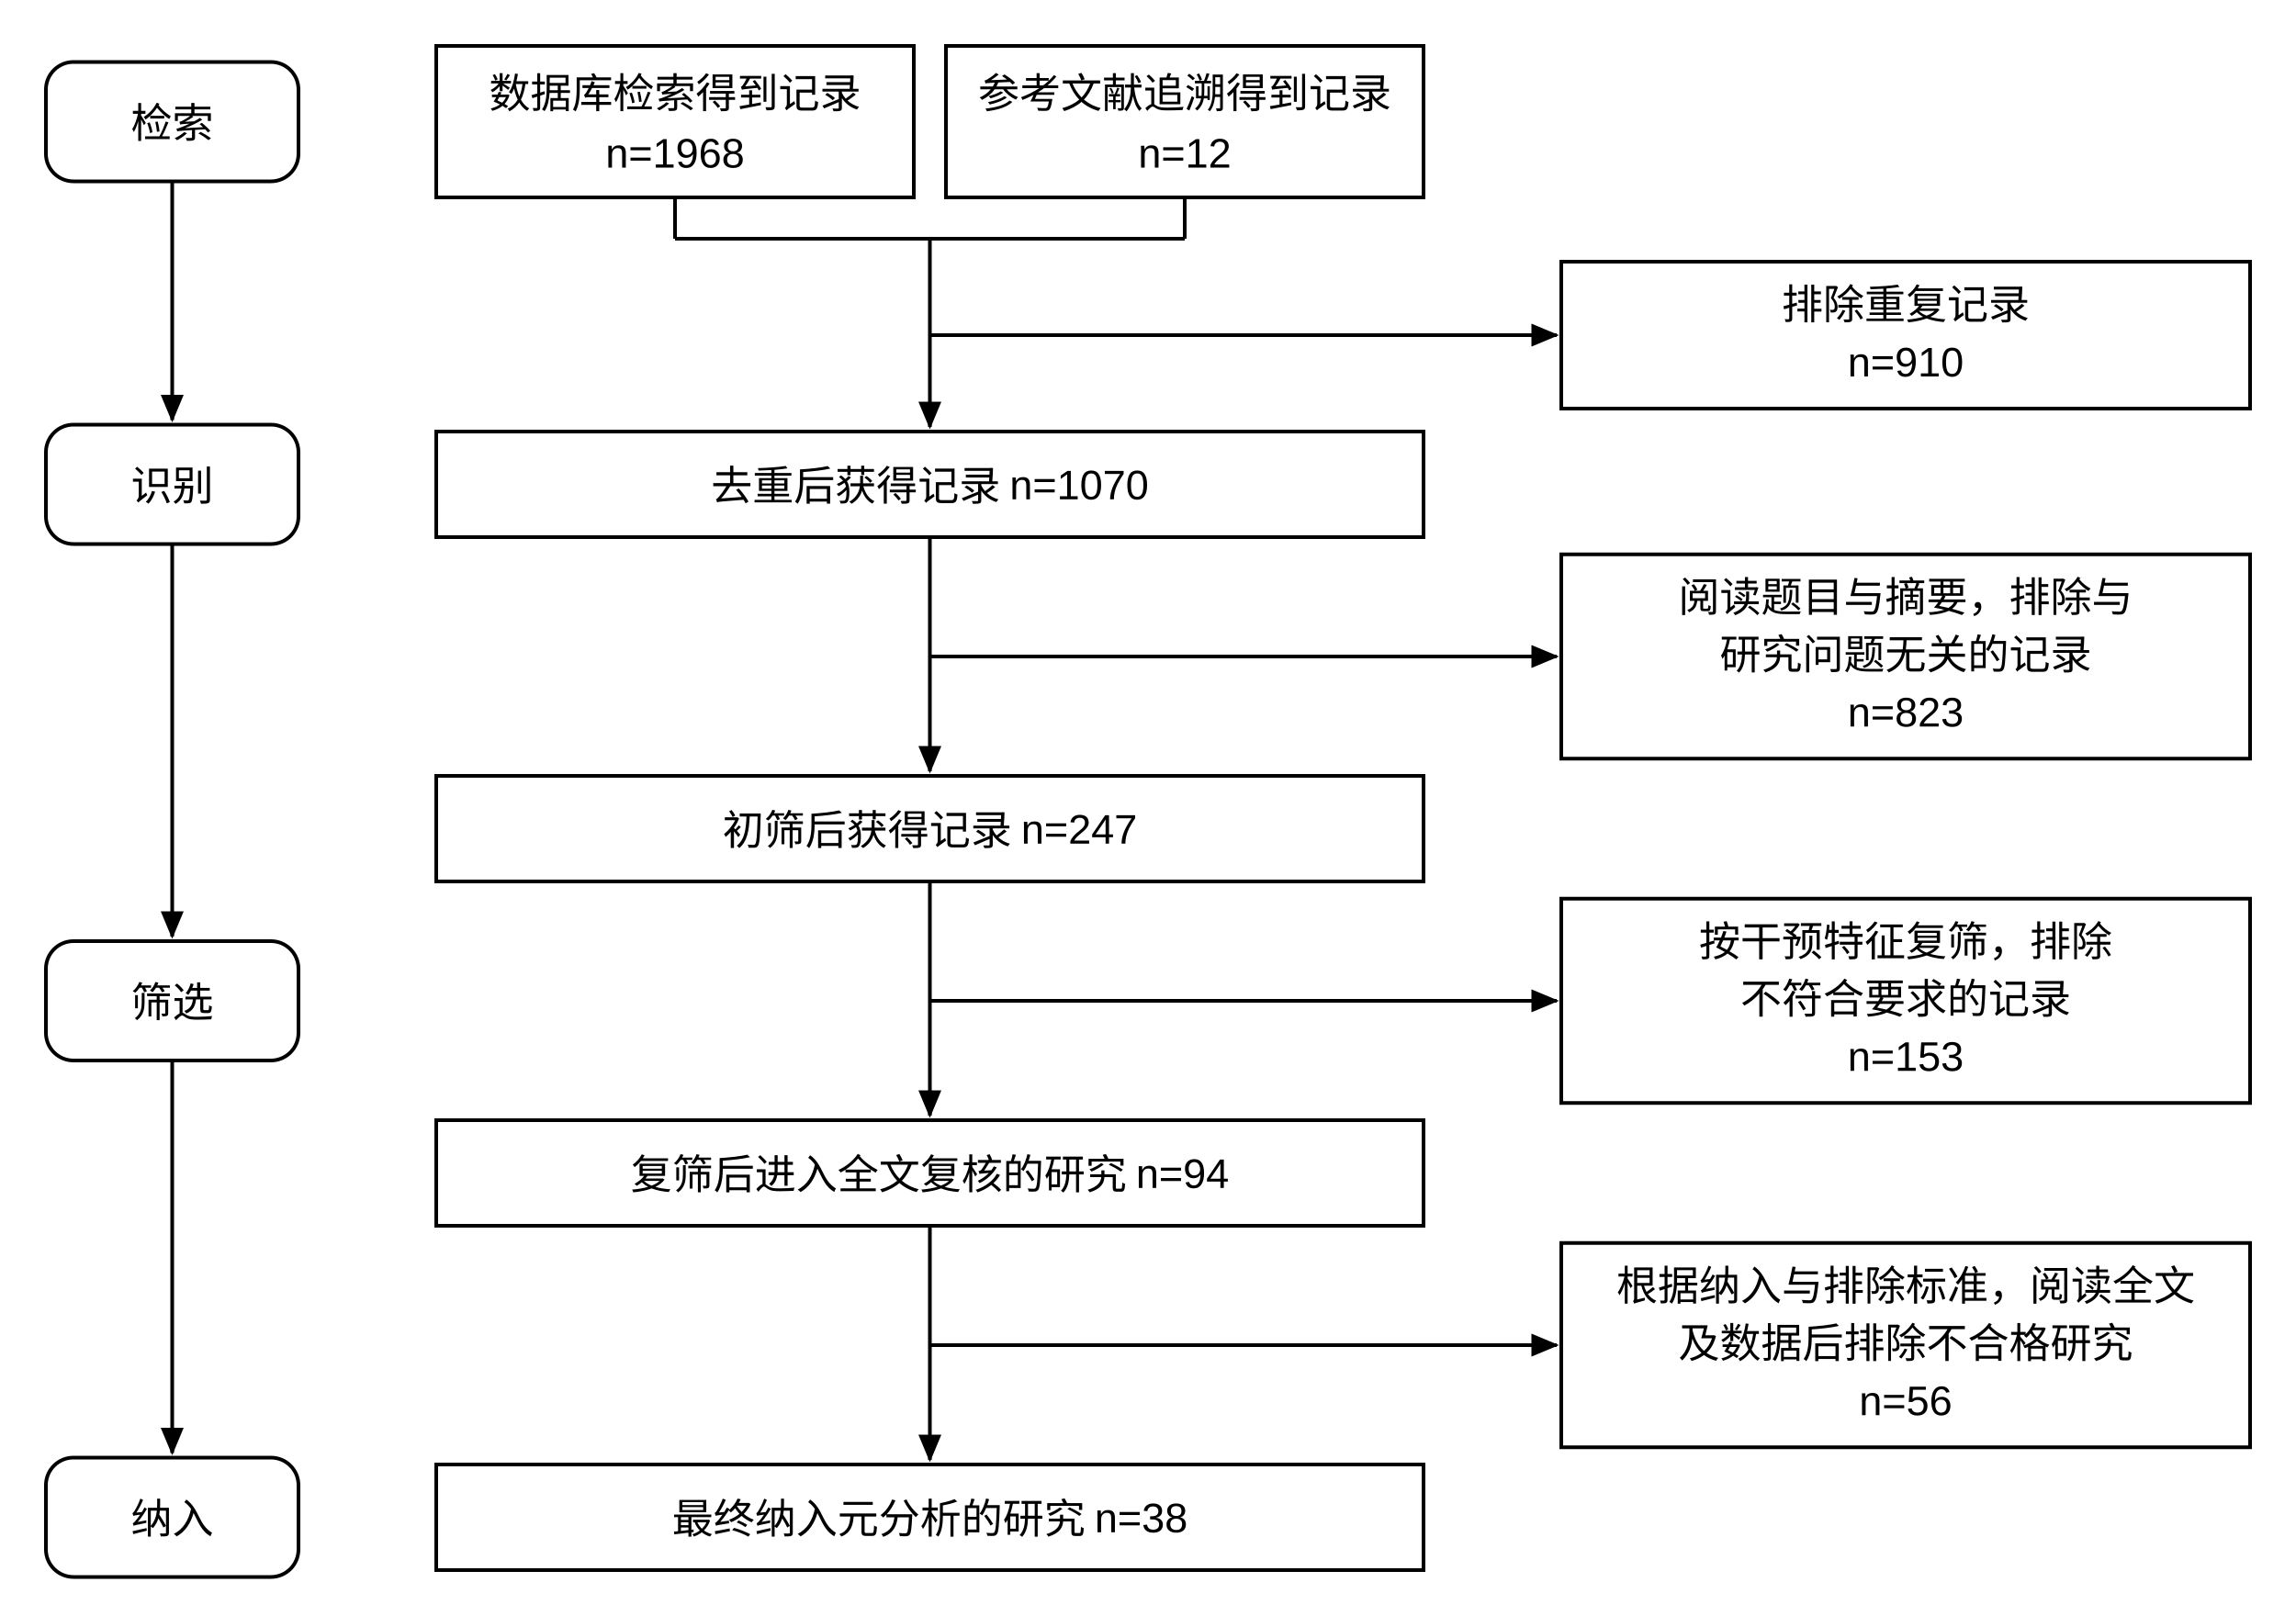
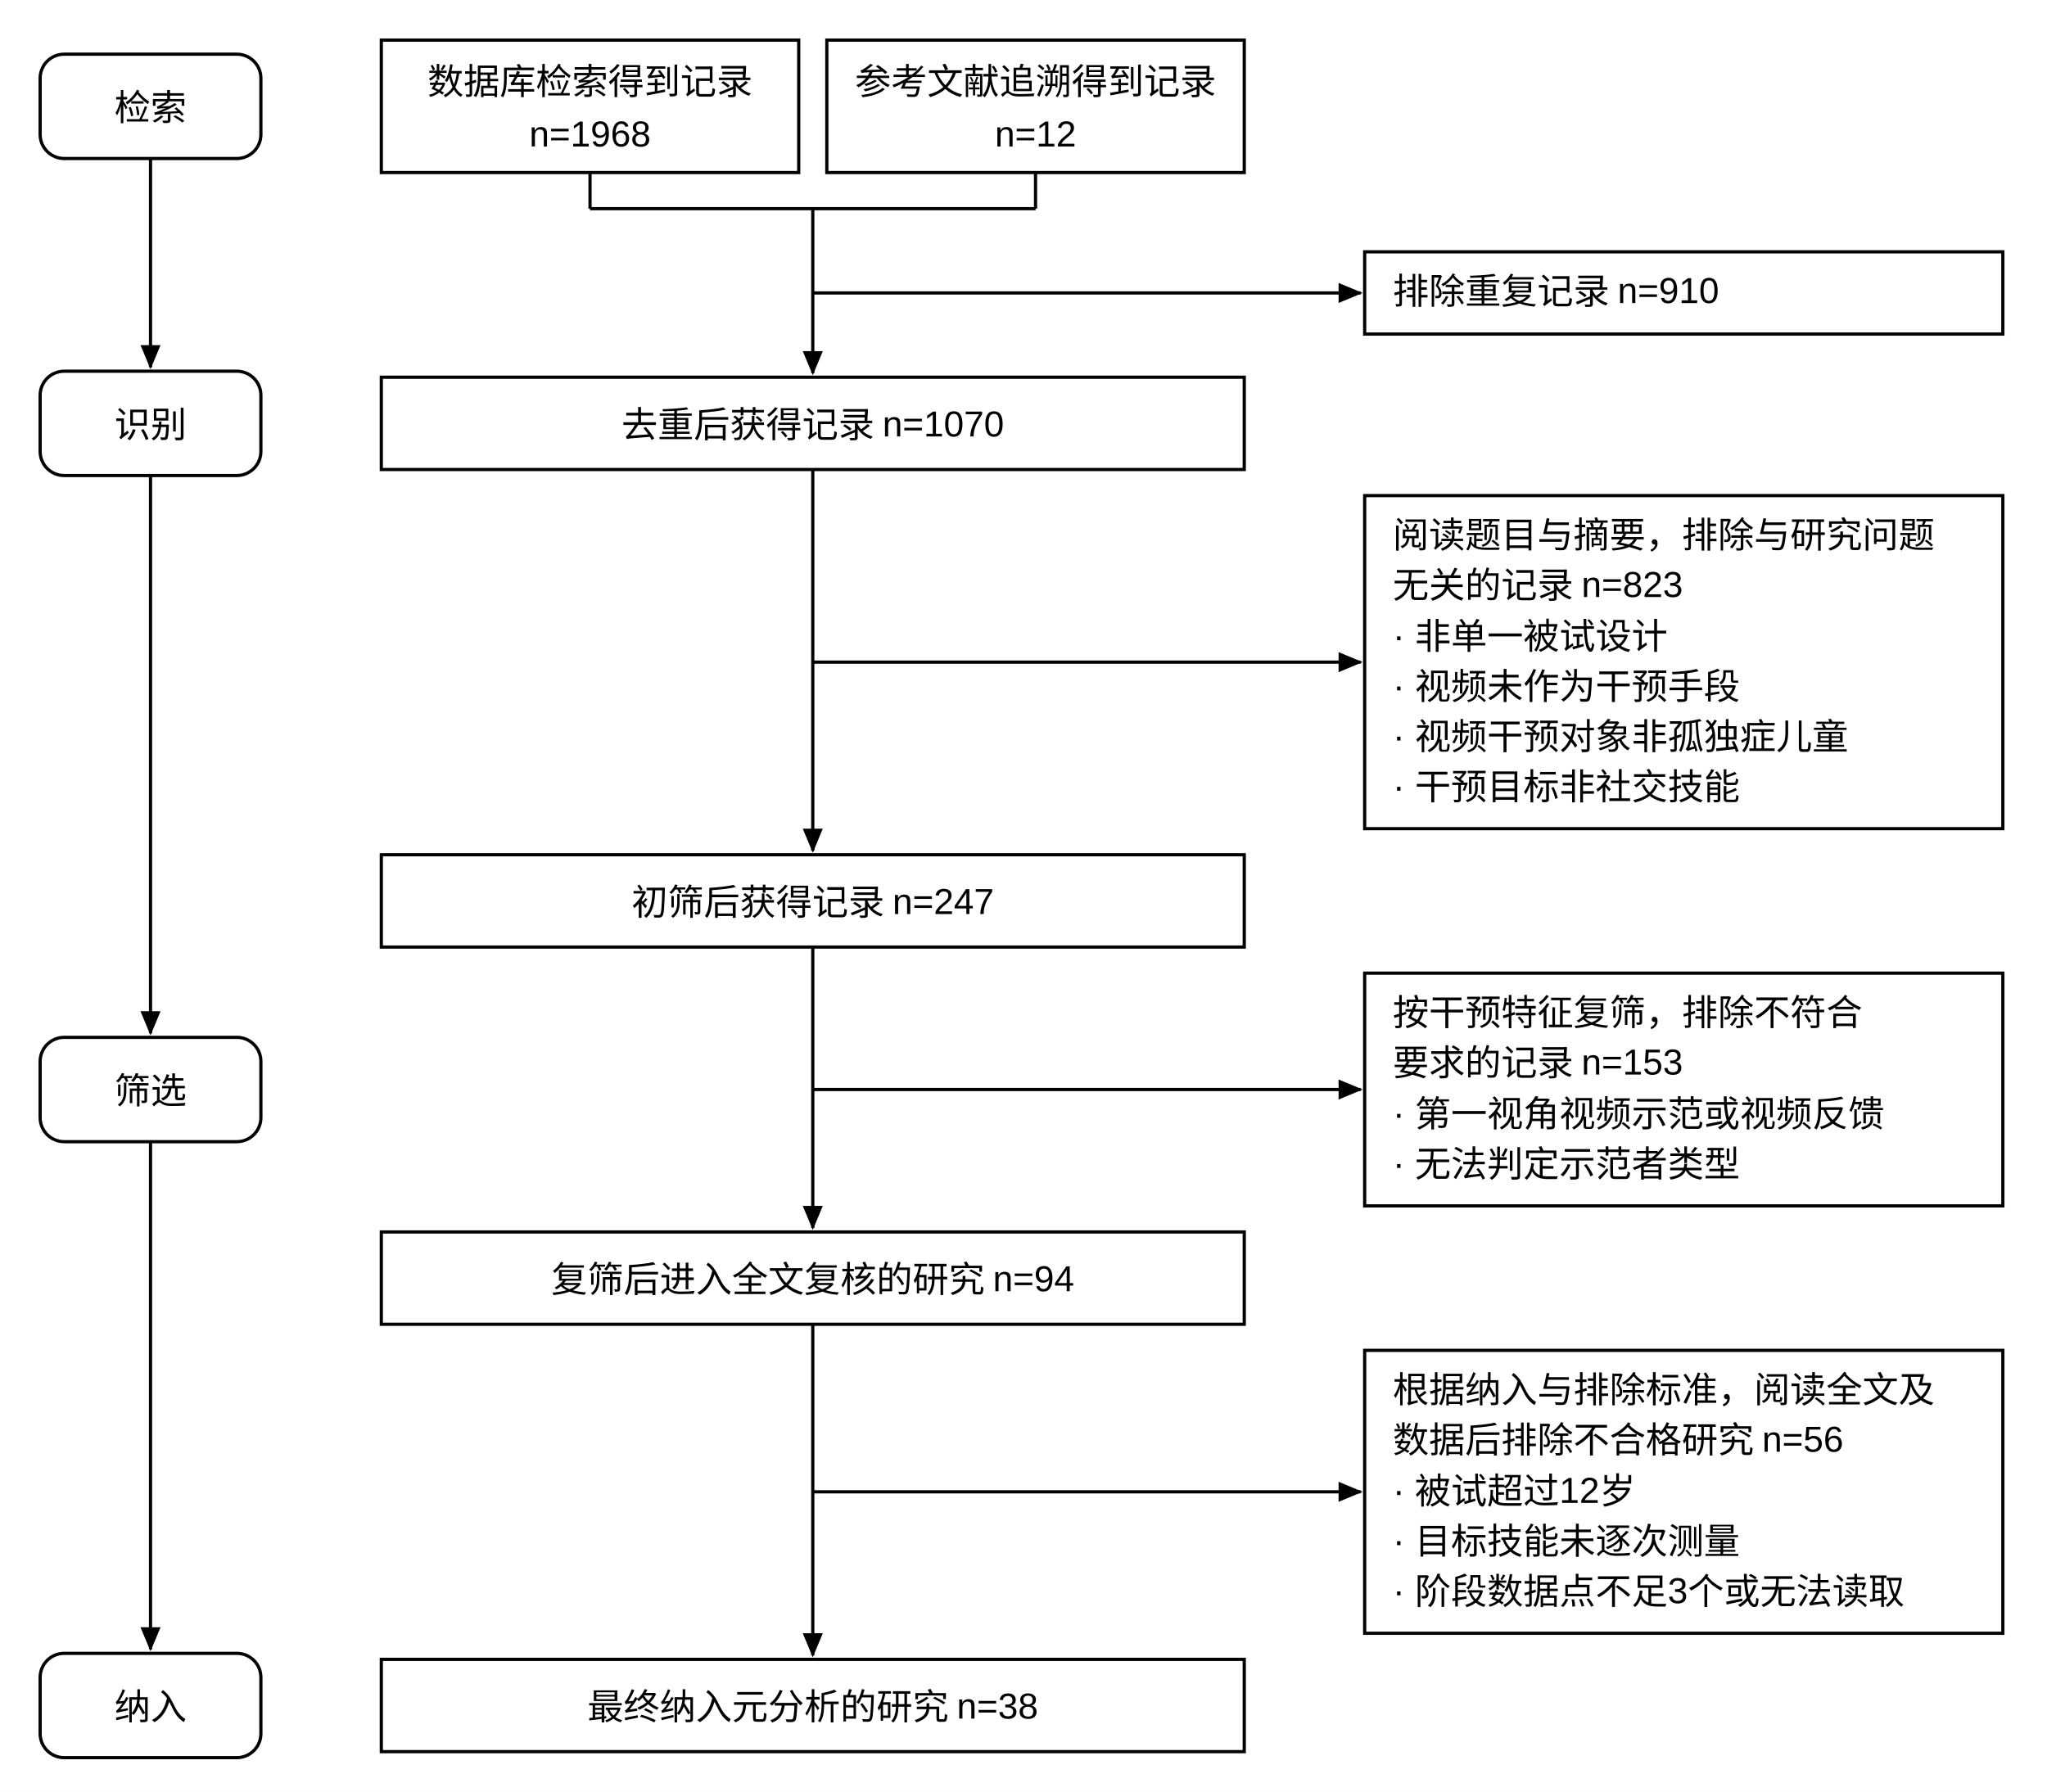
- <svg xmlns="http://www.w3.org/2000/svg" id="fig" width="1000" height="704" viewBox="0 0 1000 704">
+ <svg xmlns="http://www.w3.org/2000/svg" id="fig" width="1020" height="893" viewBox="0 0 1020 893">
  <style>
  text{font-family:Arial,"Liberation Sans","SimHei","黑体","Microsoft YaHei","Noto Sans CJK SC",sans-serif;font-size:18px;fill:#000}
  .box{fill:#fff;stroke:#000;stroke-width:1.6}
  .ln,.ln0{stroke:#000;stroke-width:1.6;fill:none}
  .ln{marker-end:url(#ar)}
</style>
  <defs>
    <marker id="ar" markerUnits="userSpaceOnUse" markerWidth="12" markerHeight="10" refX="11" refY="5" orient="auto">
      <path d="M0,0 L12,5 L0,10 z" fill="#000" />
    </marker>
  </defs>
-   <rect width="1000" height="704" fill="#fff" />
+   <rect width="1020" height="893" fill="#fff" />
  <rect class="box" x="190" y="20" width="208" height="66" rx="0" />
  <text x="294.0" y="47" text-anchor="middle">数据库检索得到记录</text>
  <text x="294.0" y="73" text-anchor="middle">n=1968</text>
  <rect class="box" x="412" y="20" width="208" height="66" rx="0" />
  <text x="516.0" y="47" text-anchor="middle">参考文献追溯得到记录</text>
  <text x="516.0" y="73" text-anchor="middle">n=12</text>
  <line class="ln0" x1="294.0" y1="86" x2="294.0" y2="104" />
  <line class="ln0" x1="516.0" y1="86" x2="516.0" y2="104" />
  <line class="ln0" x1="294.0" y1="104" x2="516.0" y2="104" />
  <line class="ln" x1="405.0" y1="104" x2="405.0" y2="186" />
-   <rect class="box" x="680" y="114.0" width="300" height="64" rx="0" />
-   <text x="830.0" y="139.0" text-anchor="middle">排除重复记录</text>
-   <text x="830.0" y="164.0" text-anchor="middle">n=910</text>
+   <rect class="box" x="680" y="125.5" width="318" height="41" rx="0" />
+   <text x="694" y="151.5" text-anchor="start">排除重复记录 n=910</text>
  <line class="ln" x1="405.0" y1="146.0" x2="678" y2="146.0" />
  <rect class="box" x="190" y="188" width="430" height="46" rx="0" />
  <text x="405.0" y="218" text-anchor="middle">去重后获得记录 n=1070</text>
-   <line class="ln" x1="405.0" y1="234" x2="405.0" y2="336" />
-   <rect class="box" x="680" y="241.5" width="300" height="89" rx="0" />
-   <text x="830.0" y="266.5" text-anchor="middle">阅读题目与摘要，排除与</text>
-   <text x="830.0" y="291.5" text-anchor="middle">研究问题无关的记录</text>
-   <text x="830.0" y="316.5" text-anchor="middle">n=823</text>
-   <line class="ln" x1="405.0" y1="286.0" x2="678" y2="286.0" />
-   <rect class="box" x="190" y="338" width="430" height="46" rx="0" />
-   <text x="405.0" y="368" text-anchor="middle">初筛后获得记录 n=247</text>
-   <line class="ln" x1="405.0" y1="384" x2="405.0" y2="486" />
-   <rect class="box" x="680" y="391.5" width="300" height="89" rx="0" />
-   <text x="830.0" y="416.5" text-anchor="middle">按干预特征复筛，排除</text>
-   <text x="830.0" y="441.5" text-anchor="middle">不符合要求的记录</text>
-   <text x="830.0" y="466.5" text-anchor="middle">n=153</text>
-   <line class="ln" x1="405.0" y1="436.0" x2="678" y2="436.0" />
-   <rect class="box" x="190" y="488" width="430" height="46" rx="0" />
-   <text x="405.0" y="518" text-anchor="middle">复筛后进入全文复核的研究 n=94</text>
-   <line class="ln" x1="405.0" y1="534" x2="405.0" y2="636" />
-   <rect class="box" x="680" y="541.5" width="300" height="89" rx="0" />
-   <text x="830.0" y="566.5" text-anchor="middle">根据纳入与排除标准，阅读全文</text>
-   <text x="830.0" y="591.5" text-anchor="middle">及数据后排除不合格研究</text>
-   <text x="830.0" y="616.5" text-anchor="middle">n=56</text>
-   <line class="ln" x1="405.0" y1="586.0" x2="678" y2="586.0" />
-   <rect class="box" x="190" y="638" width="430" height="46" rx="0" />
-   <text x="405.0" y="668" text-anchor="middle">最终纳入元分析的研究 n=38</text>
+   <line class="ln" x1="405.0" y1="234" x2="405.0" y2="424" />
+   <rect class="box" x="680" y="247.0" width="318" height="166" rx="0" />
+   <text x="694" y="273.0" text-anchor="start">阅读题目与摘要，排除与研究问题</text>
+   <text x="694" y="298.0" text-anchor="start">无关的记录 n=823</text>
+   <text x="694" y="323.0" text-anchor="start">· 非单一被试设计</text>
+   <text x="694" y="348.0" text-anchor="start">· 视频未作为干预手段</text>
+   <text x="694" y="373.0" text-anchor="start">· 视频干预对象非孤独症儿童</text>
+   <text x="694" y="398.0" text-anchor="start">· 干预目标非社交技能</text>
+   <line class="ln" x1="405.0" y1="330.0" x2="678" y2="330.0" />
+   <rect class="box" x="190" y="426" width="430" height="46" rx="0" />
+   <text x="405.0" y="456" text-anchor="middle">初筛后获得记录 n=247</text>
+   <line class="ln" x1="405.0" y1="472" x2="405.0" y2="612" />
+   <rect class="box" x="680" y="485.0" width="318" height="116" rx="0" />
+   <text x="694" y="511.0" text-anchor="start">按干预特征复筛，排除不符合</text>
+   <text x="694" y="536.0" text-anchor="start">要求的记录 n=153</text>
+   <text x="694" y="561.0" text-anchor="start">· 第一视角视频示范或视频反馈</text>
+   <text x="694" y="586.0" text-anchor="start">· 无法判定示范者类型</text>
+   <line class="ln" x1="405.0" y1="543.0" x2="678" y2="543.0" />
+   <rect class="box" x="190" y="614" width="430" height="46" rx="0" />
+   <text x="405.0" y="644" text-anchor="middle">复筛后进入全文复核的研究 n=94</text>
+   <line class="ln" x1="405.0" y1="660" x2="405.0" y2="825" />
+   <rect class="box" x="680" y="673.0" width="318" height="141" rx="0" />
+   <text x="694" y="699.0" text-anchor="start">根据纳入与排除标准，阅读全文及</text>
+   <text x="694" y="724.0" text-anchor="start">数据后排除不合格研究 n=56</text>
+   <text x="694" y="749.0" text-anchor="start">· 被试超过12岁</text>
+   <text x="694" y="774.0" text-anchor="start">· 目标技能未逐次测量</text>
+   <text x="694" y="799.0" text-anchor="start">· 阶段数据点不足3个或无法读取</text>
+   <line class="ln" x1="405.0" y1="743.5" x2="678" y2="743.5" />
+   <rect class="box" x="190" y="827" width="430" height="46" rx="0" />
+   <text x="405.0" y="857" text-anchor="middle">最终纳入元分析的研究 n=38</text>
  <rect class="box" x="20" y="27.0" width="110" height="52" rx="12" />
  <text x="75.0" y="60.0" text-anchor="middle">检索</text>
  <line class="ln" x1="75.0" y1="79.0" x2="75.0" y2="183.0" />
  <rect class="box" x="20" y="185.0" width="110" height="52" rx="12" />
  <text x="75.0" y="218.0" text-anchor="middle">识别</text>
-   <line class="ln" x1="75.0" y1="237.0" x2="75.0" y2="408.0" />
-   <rect class="box" x="20" y="410.0" width="110" height="52" rx="12" />
-   <text x="75.0" y="443.0" text-anchor="middle">筛选</text>
-   <line class="ln" x1="75.0" y1="462.0" x2="75.0" y2="633.0" />
-   <rect class="box" x="20" y="635.0" width="110" height="52" rx="12" />
-   <text x="75.0" y="668.0" text-anchor="middle">纳入</text>
+   <line class="ln" x1="75.0" y1="237.0" x2="75.0" y2="515.0" />
+   <rect class="box" x="20" y="517.0" width="110" height="52" rx="12" />
+   <text x="75.0" y="550.0" text-anchor="middle">筛选</text>
+   <line class="ln" x1="75.0" y1="569.0" x2="75.0" y2="822.0" />
+   <rect class="box" x="20" y="824.0" width="110" height="52" rx="12" />
+   <text x="75.0" y="857.0" text-anchor="middle">纳入</text>
</svg>
